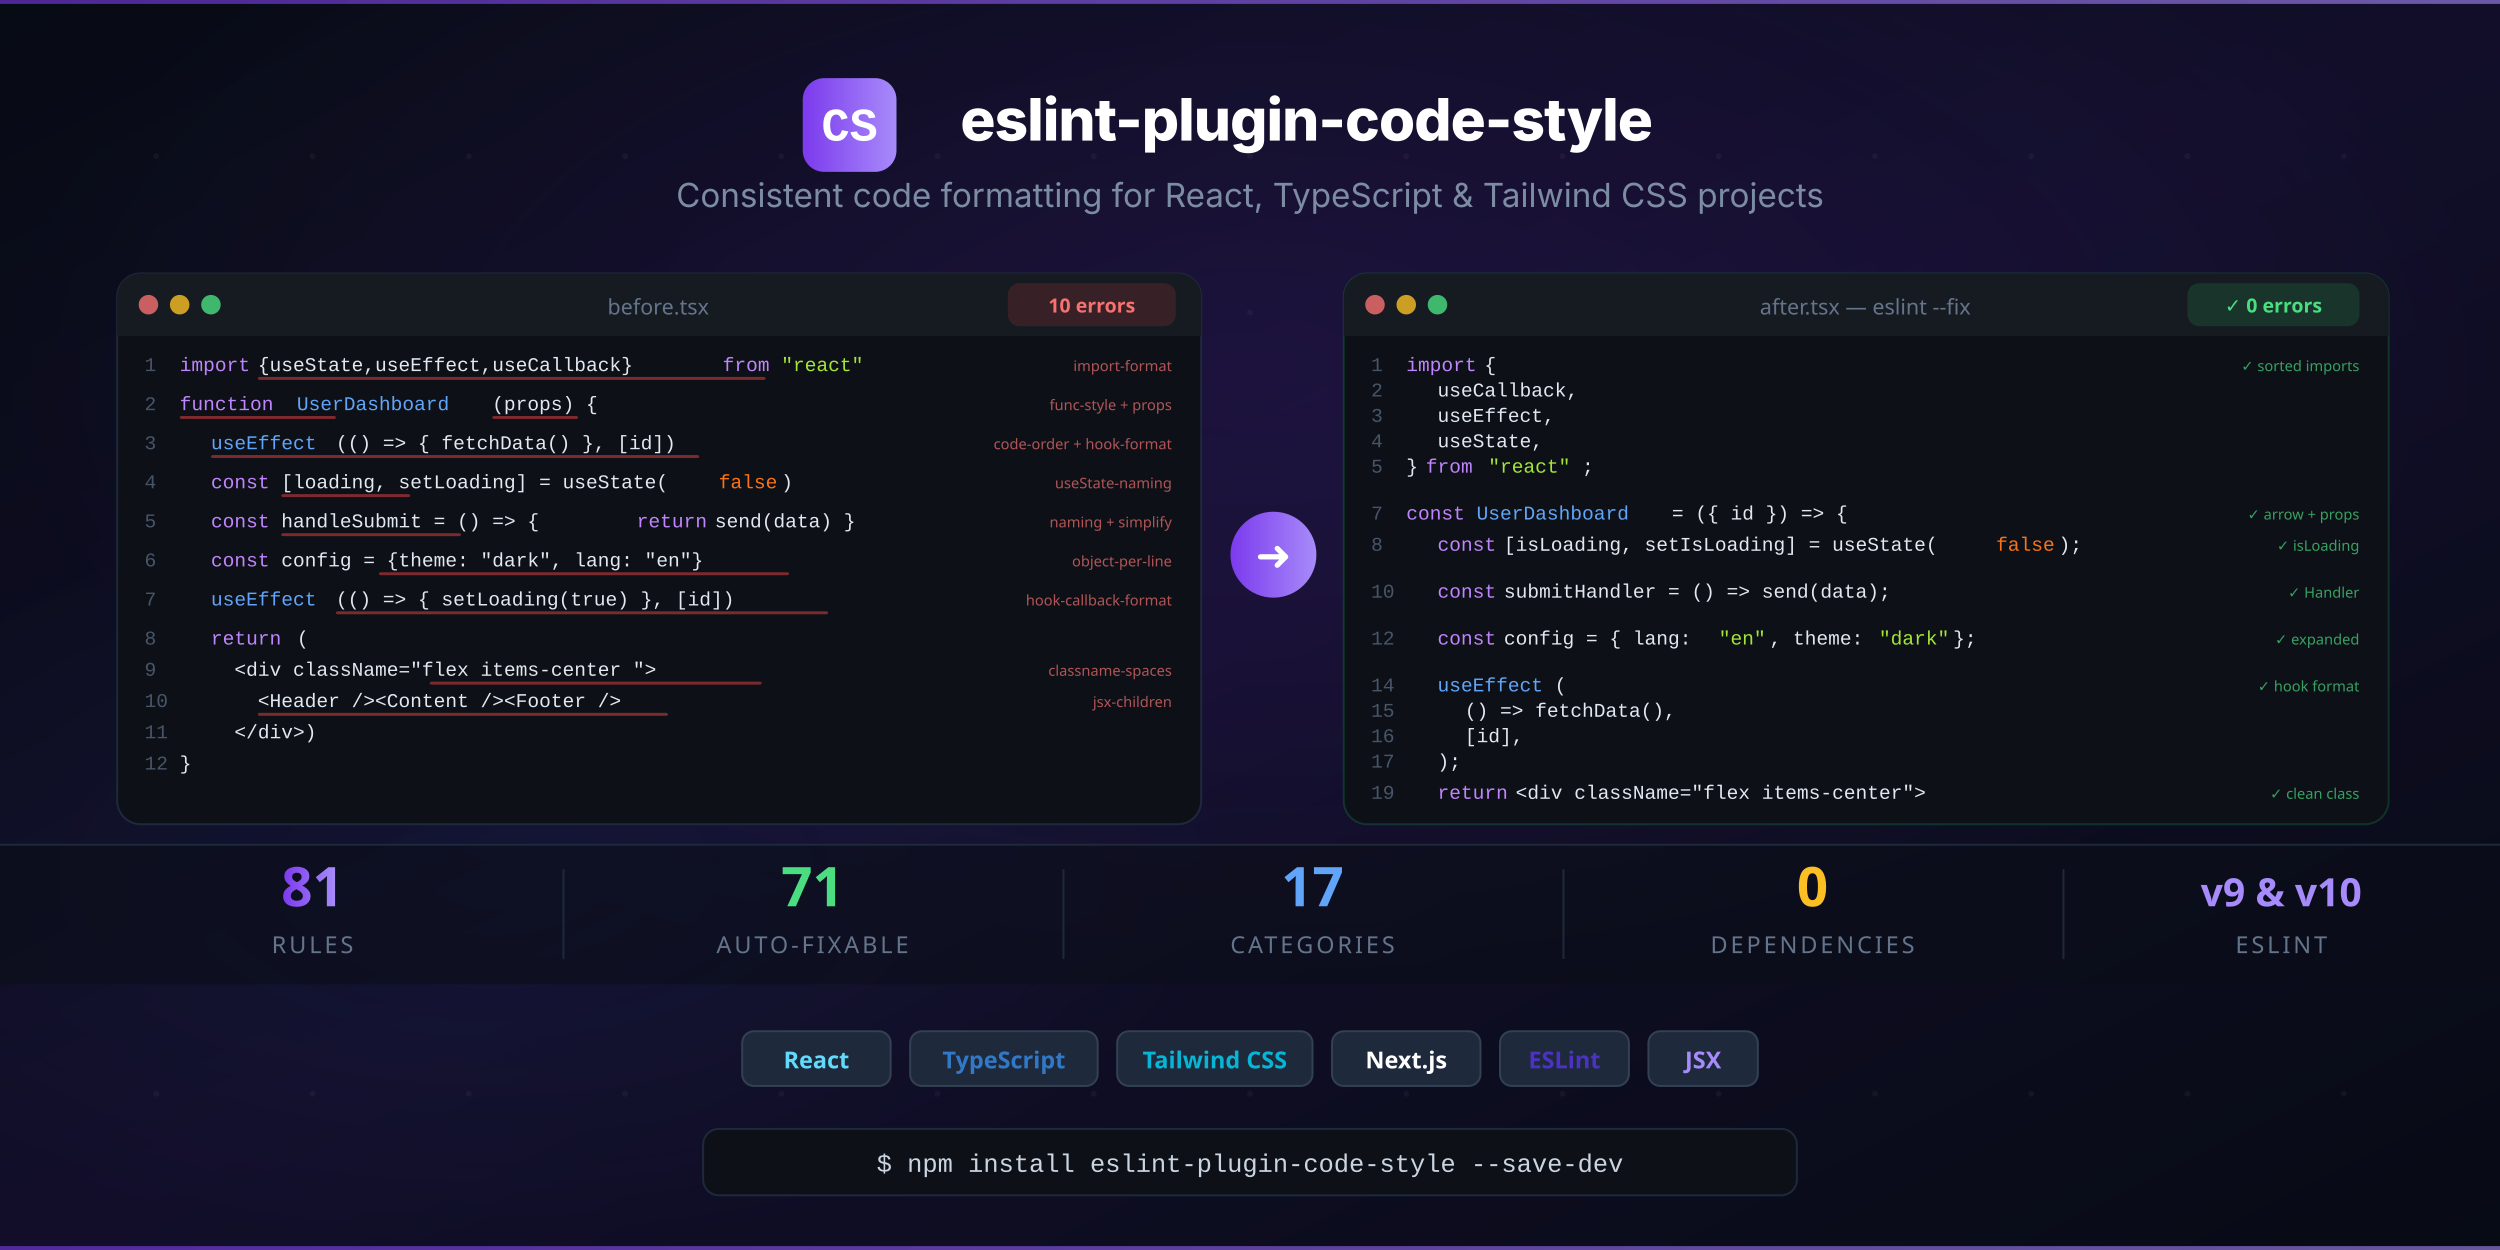
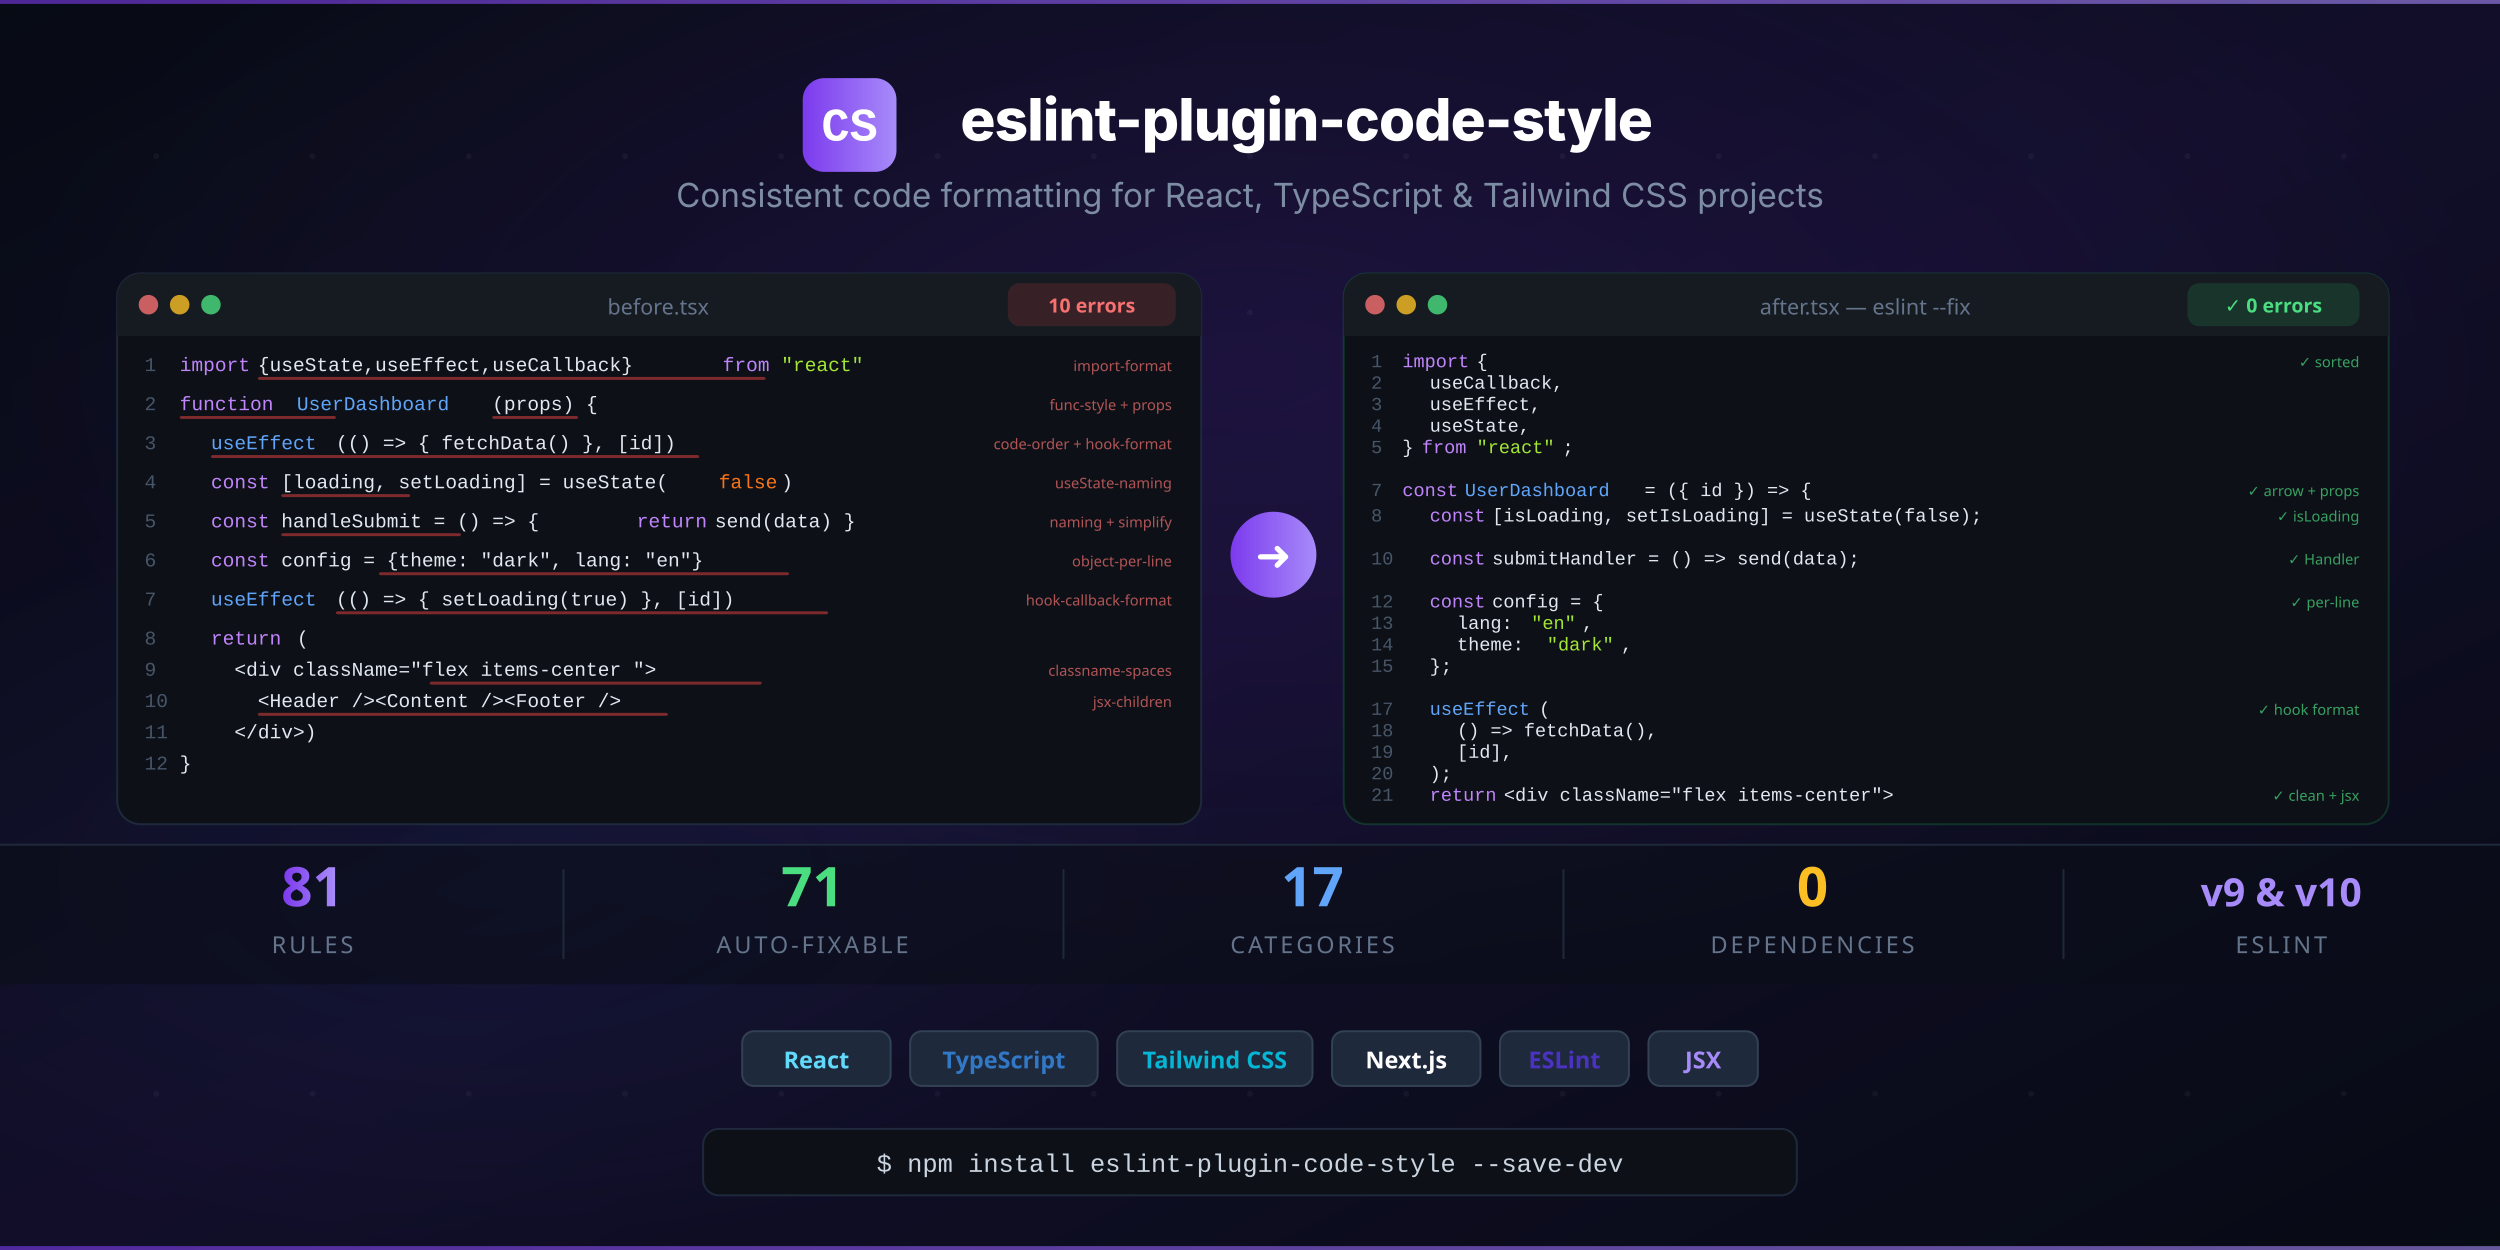
<svg xmlns="http://www.w3.org/2000/svg" viewBox="0 0 1280 640" fill="none">
  <defs>
    <linearGradient id="bg" x1="0%" y1="0%" x2="100%" y2="100%">
      <stop offset="0%" stop-color="#070b14" />
      <stop offset="50%" stop-color="#120e2a" />
      <stop offset="100%" stop-color="#070b14" />
    </linearGradient>
    <linearGradient id="accent" x1="0%" y1="0%" x2="100%" y2="0%">
      <stop offset="0%" stop-color="#7c3aed" />
      <stop offset="100%" stop-color="#a78bfa" />
    </linearGradient>
    <linearGradient id="green" x1="0%" y1="0%" x2="100%" y2="0%">
      <stop offset="0%" stop-color="#22c55e" />
      <stop offset="100%" stop-color="#4ade80" />
    </linearGradient>
    <linearGradient id="red" x1="0%" y1="0%" x2="100%" y2="0%">
      <stop offset="0%" stop-color="#ef4444" />
      <stop offset="100%" stop-color="#f87171" />
    </linearGradient>
    <radialGradient id="glow1" cx="50%" cy="30%" r="50%">
      <stop offset="0%" stop-color="#7c3aed" stop-opacity="0.12" />
      <stop offset="100%" stop-color="#7c3aed" stop-opacity="0" />
    </radialGradient>
    <radialGradient id="glow2" cx="20%" cy="70%" r="30%">
      <stop offset="0%" stop-color="#3b82f6" stop-opacity="0.06" />
      <stop offset="100%" stop-color="#3b82f6" stop-opacity="0" />
    </radialGradient>
  </defs>
  <rect width="1280" height="640" fill="url(#bg)" />
  <rect width="1280" height="640" fill="url(#glow1)" />
  <rect width="1280" height="640" fill="url(#glow2)" />
  <g opacity="0.04" fill="white">
    <circle cx="80" cy="80" r="1.5" />
    <circle cx="160" cy="80" r="1.5" />
    <circle cx="240" cy="80" r="1.5" />
    <circle cx="320" cy="80" r="1.5" />
    <circle cx="400" cy="80" r="1.5" />
    <circle cx="480" cy="80" r="1.5" />
    <circle cx="560" cy="80" r="1.5" />
    <circle cx="640" cy="80" r="1.5" />
    <circle cx="720" cy="80" r="1.5" />
    <circle cx="800" cy="80" r="1.5" />
    <circle cx="880" cy="80" r="1.5" />
    <circle cx="960" cy="80" r="1.5" />
    <circle cx="1040" cy="80" r="1.5" />
    <circle cx="1120" cy="80" r="1.5" />
    <circle cx="1200" cy="80" r="1.5" />
    <circle cx="80" cy="160" r="1.5" />
    <circle cx="160" cy="160" r="1.5" />
    <circle cx="240" cy="160" r="1.5" />
    <circle cx="320" cy="160" r="1.5" />
    <circle cx="400" cy="160" r="1.5" />
    <circle cx="480" cy="160" r="1.5" />
    <circle cx="560" cy="160" r="1.5" />
    <circle cx="640" cy="160" r="1.5" />
    <circle cx="720" cy="160" r="1.5" />
    <circle cx="800" cy="160" r="1.5" />
    <circle cx="880" cy="160" r="1.5" />
    <circle cx="960" cy="160" r="1.5" />
    <circle cx="1040" cy="160" r="1.5" />
    <circle cx="1120" cy="160" r="1.5" />
    <circle cx="1200" cy="160" r="1.5" />
    <circle cx="80" cy="560" r="1.5" />
    <circle cx="160" cy="560" r="1.5" />
    <circle cx="240" cy="560" r="1.5" />
    <circle cx="320" cy="560" r="1.5" />
    <circle cx="400" cy="560" r="1.5" />
    <circle cx="480" cy="560" r="1.5" />
    <circle cx="560" cy="560" r="1.5" />
    <circle cx="640" cy="560" r="1.5" />
    <circle cx="720" cy="560" r="1.5" />
    <circle cx="800" cy="560" r="1.5" />
    <circle cx="880" cy="560" r="1.5" />
    <circle cx="960" cy="560" r="1.5" />
    <circle cx="1040" cy="560" r="1.5" />
    <circle cx="1120" cy="560" r="1.5" />
    <circle cx="1200" cy="560" r="1.5" />
  </g>
  <rect y="0" width="1280" height="2" fill="url(#accent)" opacity="0.6" />
  <rect x="411" y="40" width="48" height="48" rx="11" fill="url(#accent)" />
  <text x="435" y="72" text-anchor="middle" font-family="'Courier New', monospace" font-size="24" font-weight="700" fill="white">CS</text>
  <text x="669" y="72" text-anchor="middle" font-family="system-ui, -apple-system, sans-serif" font-size="30" font-weight="800" fill="white" letter-spacing="-0.5">eslint-plugin-code-style</text>
  <text x="640" y="106" text-anchor="middle" font-family="system-ui, -apple-system, sans-serif" font-size="17" fill="#7c8ca3">Consistent code formatting for React, TypeScript &amp; Tailwind CSS projects</text>
  <g transform="translate(60, 140)">
    <rect width="555" height="282" rx="12" fill="#0d1117" stroke="#1e293b" stroke-width="1" />
    <rect width="555" height="32" rx="12" fill="#161b22" />
    <rect y="22" width="555" height="10" fill="#161b22" />
    <circle cx="16" cy="16" r="5" fill="#f87171" opacity="0.8" />
    <circle cx="32" cy="16" r="5" fill="#fbbf24" opacity="0.8" />
    <circle cx="48" cy="16" r="5" fill="#4ade80" opacity="0.8" />
    <text x="277" y="21" text-anchor="middle" font-family="system-ui, sans-serif" font-size="11" fill="#64748b">before.tsx</text>
    <rect x="456" y="5" width="86" height="22" rx="6" fill="#ef4444" opacity="0.15" />
    <text x="499" y="20" text-anchor="middle" font-family="system-ui, sans-serif" font-size="10" font-weight="600" fill="#f87171">10 errors</text>
    <text x="14" y="50" font-family="'Courier New', monospace" font-size="10" fill="#475569">1</text>
    <text x="32" y="50" font-family="'Courier New', monospace" font-size="10" fill="#c084fc">import</text>
    <text x="72" y="50" font-family="'Courier New', monospace" font-size="10" fill="#e2e8f0">{useState,useEffect,useCallback}</text>
    <text x="310" y="50" font-family="'Courier New', monospace" font-size="10" fill="#c084fc">from</text>
    <text x="340" y="50" font-family="'Courier New', monospace" font-size="10" fill="#a3e635">"react"</text>
    <rect x="72" y="53" width="260" height="1.5" rx="1" fill="#ef4444" opacity="0.5" />
    <text x="14" y="70" font-family="'Courier New', monospace" font-size="10" fill="#475569">2</text>
    <text x="32" y="70" font-family="'Courier New', monospace" font-size="10" fill="#c084fc">function</text>
    <text x="92" y="70" font-family="'Courier New', monospace" font-size="10" fill="#60a5fa">UserDashboard</text>
    <text x="192" y="70" font-family="'Courier New', monospace" font-size="10" fill="#e2e8f0">(props) {</text>
    <rect x="32" y="73" width="80" height="1.5" rx="1" fill="#ef4444" opacity="0.5" />
    <rect x="192" y="73" width="44" height="1.5" rx="1" fill="#ef4444" opacity="0.5" />
    <text x="14" y="90" font-family="'Courier New', monospace" font-size="10" fill="#475569">3</text>
    <text x="48" y="90" font-family="'Courier New', monospace" font-size="10" fill="#60a5fa">useEffect</text>
    <text x="112" y="90" font-family="'Courier New', monospace" font-size="10" fill="#e2e8f0">(() =&gt; { fetchData() }, [id])</text>
    <rect x="48" y="93" width="250" height="1.5" rx="1" fill="#ef4444" opacity="0.5" />
    <text x="14" y="110" font-family="'Courier New', monospace" font-size="10" fill="#475569">4</text>
    <text x="48" y="110" font-family="'Courier New', monospace" font-size="10" fill="#c084fc">const</text>
    <text x="84" y="110" font-family="'Courier New', monospace" font-size="10" fill="#e2e8f0">[loading, setLoading] = useState(</text>
    <text x="308" y="110" font-family="'Courier New', monospace" font-size="10" fill="#f97316">false</text>
    <text x="340" y="110" font-family="'Courier New', monospace" font-size="10" fill="#e2e8f0">)</text>
    <rect x="84" y="113" width="66" height="1.5" rx="1" fill="#ef4444" opacity="0.5" />
    <text x="14" y="130" font-family="'Courier New', monospace" font-size="10" fill="#475569">5</text>
    <text x="48" y="130" font-family="'Courier New', monospace" font-size="10" fill="#c084fc">const</text>
    <text x="84" y="130" font-family="'Courier New', monospace" font-size="10" fill="#e2e8f0">handleSubmit = () =&gt; {</text>
    <text x="266" y="130" font-family="'Courier New', monospace" font-size="10" fill="#c084fc">return</text>
    <text x="306" y="130" font-family="'Courier New', monospace" font-size="10" fill="#e2e8f0">send(data) }</text>
    <rect x="84" y="133" width="92" height="1.5" rx="1" fill="#ef4444" opacity="0.5" />
    <text x="14" y="150" font-family="'Courier New', monospace" font-size="10" fill="#475569">6</text>
    <text x="48" y="150" font-family="'Courier New', monospace" font-size="10" fill="#c084fc">const</text>
    <text x="84" y="150" font-family="'Courier New', monospace" font-size="10" fill="#e2e8f0">config = {theme: "dark", lang: "en"}</text>
    <rect x="134" y="153" width="210" height="1.5" rx="1" fill="#ef4444" opacity="0.5" />
    <text x="14" y="170" font-family="'Courier New', monospace" font-size="10" fill="#475569">7</text>
    <text x="48" y="170" font-family="'Courier New', monospace" font-size="10" fill="#60a5fa">useEffect</text>
    <text x="112" y="170" font-family="'Courier New', monospace" font-size="10" fill="#e2e8f0">(() =&gt; { setLoading(true) }, [id])</text>
    <rect x="112" y="173" width="252" height="1.5" rx="1" fill="#ef4444" opacity="0.5" />
    <text x="14" y="190" font-family="'Courier New', monospace" font-size="10" fill="#475569">8</text>
    <text x="48" y="190" font-family="'Courier New', monospace" font-size="10" fill="#c084fc">return</text>
    <text x="92" y="190" font-family="'Courier New', monospace" font-size="10" fill="#e2e8f0">(</text>
    <text x="14" y="206" font-family="'Courier New', monospace" font-size="10" fill="#475569">9</text>
    <text x="60" y="206" font-family="'Courier New', monospace" font-size="10" fill="#e2e8f0">&lt;div className="flex  items-center "&gt;</text>
    <rect x="160" y="209" width="170" height="1.5" rx="1" fill="#ef4444" opacity="0.5" />
    <text x="14" y="222" font-family="'Courier New', monospace" font-size="10" fill="#475569">10</text>
    <text x="72" y="222" font-family="'Courier New', monospace" font-size="10" fill="#e2e8f0">&lt;Header /&gt;&lt;Content /&gt;&lt;Footer /&gt;</text>
    <rect x="72" y="225" width="210" height="1.5" rx="1" fill="#ef4444" opacity="0.5" />
    <text x="14" y="238" font-family="'Courier New', monospace" font-size="10" fill="#475569">11</text>
    <text x="60" y="238" font-family="'Courier New', monospace" font-size="10" fill="#e2e8f0">&lt;/div&gt;)</text>
    <text x="14" y="254" font-family="'Courier New', monospace" font-size="10" fill="#475569">12</text>
    <text x="32" y="254" font-family="'Courier New', monospace" font-size="10" fill="#e2e8f0">}</text>
    <text x="540" y="50" text-anchor="end" font-family="system-ui, sans-serif" font-size="7.5" fill="#f87171" opacity="0.7">import-format</text>
    <text x="540" y="70" text-anchor="end" font-family="system-ui, sans-serif" font-size="7.5" fill="#f87171" opacity="0.7">func-style + props</text>
    <text x="540" y="90" text-anchor="end" font-family="system-ui, sans-serif" font-size="7.5" fill="#f87171" opacity="0.7">code-order + hook-format</text>
    <text x="540" y="110" text-anchor="end" font-family="system-ui, sans-serif" font-size="7.5" fill="#f87171" opacity="0.7">useState-naming</text>
    <text x="540" y="130" text-anchor="end" font-family="system-ui, sans-serif" font-size="7.5" fill="#f87171" opacity="0.7">naming + simplify</text>
    <text x="540" y="150" text-anchor="end" font-family="system-ui, sans-serif" font-size="7.5" fill="#f87171" opacity="0.7">object-per-line</text>
    <text x="540" y="170" text-anchor="end" font-family="system-ui, sans-serif" font-size="7.5" fill="#f87171" opacity="0.7">hook-callback-format</text>
    <text x="540" y="206" text-anchor="end" font-family="system-ui, sans-serif" font-size="7.5" fill="#f87171" opacity="0.7">classname-spaces</text>
    <text x="540" y="222" text-anchor="end" font-family="system-ui, sans-serif" font-size="7.5" fill="#f87171" opacity="0.7">jsx-children</text>
  </g>
  <g transform="translate(630, 262)">
    <rect x="0" y="0" width="44" height="44" rx="22" fill="url(#accent)" />
    <text x="22" y="30" text-anchor="middle" font-family="system-ui, sans-serif" font-size="22" fill="white">➜</text>
  </g>
  <g transform="translate(688, 140)">
    <rect width="535" height="282" rx="12" fill="#0d1117" stroke="#22c55e" stroke-width="1" stroke-opacity="0.2" />
    <rect width="535" height="32" rx="12" fill="#161b22" />
    <rect y="22" width="535" height="10" fill="#161b22" />
    <circle cx="16" cy="16" r="5" fill="#f87171" opacity="0.8" />
    <circle cx="32" cy="16" r="5" fill="#fbbf24" opacity="0.8" />
    <circle cx="48" cy="16" r="5" fill="#4ade80" opacity="0.8" />
    <text x="267" y="21" text-anchor="middle" font-family="system-ui, sans-serif" font-size="11" fill="#64748b">after.tsx — eslint --fix</text>
    <rect x="432" y="5" width="88" height="22" rx="6" fill="#22c55e" opacity="0.15" />
    <text x="476" y="20" text-anchor="middle" font-family="system-ui, sans-serif" font-size="10" font-weight="600" fill="#4ade80">✓ 0 errors</text>
-     <text x="14" y="50" font-family="'Courier New', monospace" font-size="10" fill="#475569">1</text>
-     <text x="32" y="50" font-family="'Courier New', monospace" font-size="10" fill="#c084fc">import</text>
-     <text x="72" y="50" font-family="'Courier New', monospace" font-size="10" fill="#e2e8f0">{</text>
-     <text x="14" y="63" font-family="'Courier New', monospace" font-size="10" fill="#475569">2</text>
-     <text x="48" y="63" font-family="'Courier New', monospace" font-size="10" fill="#e2e8f0">useCallback,</text>
-     <text x="14" y="76" font-family="'Courier New', monospace" font-size="10" fill="#475569">3</text>
-     <text x="48" y="76" font-family="'Courier New', monospace" font-size="10" fill="#e2e8f0">useEffect,</text>
-     <text x="14" y="89" font-family="'Courier New', monospace" font-size="10" fill="#475569">4</text>
-     <text x="48" y="89" font-family="'Courier New', monospace" font-size="10" fill="#e2e8f0">useState,</text>
-     <text x="14" y="102" font-family="'Courier New', monospace" font-size="10" fill="#475569">5</text>
-     <text x="32" y="102" font-family="'Courier New', monospace" font-size="10" fill="#e2e8f0">}</text>
-     <text x="42" y="102" font-family="'Courier New', monospace" font-size="10" fill="#c084fc">from</text>
-     <text x="74" y="102" font-family="'Courier New', monospace" font-size="10" fill="#a3e635">"react"</text>
-     <text x="122" y="102" font-family="'Courier New', monospace" font-size="10" fill="#e2e8f0">;</text>
-     <text x="14" y="126" font-family="'Courier New', monospace" font-size="10" fill="#475569">7</text>
-     <text x="32" y="126" font-family="'Courier New', monospace" font-size="10" fill="#c084fc">const</text>
-     <text x="68" y="126" font-family="'Courier New', monospace" font-size="10" fill="#60a5fa">UserDashboard</text>
-     <text x="168" y="126" font-family="'Courier New', monospace" font-size="10" fill="#e2e8f0">= ({ id }) =&gt; {</text>
-     <text x="14" y="142" font-family="'Courier New', monospace" font-size="10" fill="#475569">8</text>
-     <text x="48" y="142" font-family="'Courier New', monospace" font-size="10" fill="#c084fc">const</text>
-     <text x="82" y="142" font-family="'Courier New', monospace" font-size="10" fill="#e2e8f0">[isLoading, setIsLoading] = useState(</text>
-     <text x="334" y="142" font-family="'Courier New', monospace" font-size="10" fill="#f97316">false</text>
-     <text x="366" y="142" font-family="'Courier New', monospace" font-size="10" fill="#e2e8f0">);</text>
-     <text x="14" y="166" font-family="'Courier New', monospace" font-size="10" fill="#475569">10</text>
-     <text x="48" y="166" font-family="'Courier New', monospace" font-size="10" fill="#c084fc">const</text>
-     <text x="82" y="166" font-family="'Courier New', monospace" font-size="10" fill="#e2e8f0">submitHandler = () =&gt; send(data);</text>
-     <text x="14" y="190" font-family="'Courier New', monospace" font-size="10" fill="#475569">12</text>
-     <text x="48" y="190" font-family="'Courier New', monospace" font-size="10" fill="#c084fc">const</text>
-     <text x="82" y="190" font-family="'Courier New', monospace" font-size="10" fill="#e2e8f0">config = { lang: </text>
-     <text x="192" y="190" font-family="'Courier New', monospace" font-size="10" fill="#a3e635">"en"</text>
-     <text x="218" y="190" font-family="'Courier New', monospace" font-size="10" fill="#e2e8f0">, theme: </text>
-     <text x="274" y="190" font-family="'Courier New', monospace" font-size="10" fill="#a3e635">"dark"</text>
-     <text x="312" y="190" font-family="'Courier New', monospace" font-size="10" fill="#e2e8f0">};</text>
-     <text x="14" y="214" font-family="'Courier New', monospace" font-size="10" fill="#475569">14</text>
-     <text x="48" y="214" font-family="'Courier New', monospace" font-size="10" fill="#60a5fa">useEffect</text>
-     <text x="108" y="214" font-family="'Courier New', monospace" font-size="10" fill="#e2e8f0">(</text>
-     <text x="14" y="227" font-family="'Courier New', monospace" font-size="10" fill="#475569">15</text>
-     <text x="62" y="227" font-family="'Courier New', monospace" font-size="10" fill="#e2e8f0">() =&gt; fetchData(),</text>
-     <text x="14" y="240" font-family="'Courier New', monospace" font-size="10" fill="#475569">16</text>
-     <text x="62" y="240" font-family="'Courier New', monospace" font-size="10" fill="#e2e8f0">[id],</text>
-     <text x="14" y="253" font-family="'Courier New', monospace" font-size="10" fill="#475569">17</text>
-     <text x="48" y="253" font-family="'Courier New', monospace" font-size="10" fill="#e2e8f0">);</text>
-     <text x="14" y="269" font-family="'Courier New', monospace" font-size="10" fill="#475569">19</text>
-     <text x="48" y="269" font-family="'Courier New', monospace" font-size="10" fill="#c084fc">return</text>
-     <text x="88" y="269" font-family="'Courier New', monospace" font-size="10" fill="#e2e8f0">&lt;div className="flex items-center"&gt;</text>
-     <text x="520" y="50" text-anchor="end" font-family="system-ui, sans-serif" font-size="7.5" fill="#4ade80" opacity="0.7">✓ sorted imports</text>
-     <text x="520" y="126" text-anchor="end" font-family="system-ui, sans-serif" font-size="7.5" fill="#4ade80" opacity="0.7">✓ arrow + props</text>
-     <text x="520" y="142" text-anchor="end" font-family="system-ui, sans-serif" font-size="7.5" fill="#4ade80" opacity="0.7">✓ isLoading</text>
-     <text x="520" y="166" text-anchor="end" font-family="system-ui, sans-serif" font-size="7.5" fill="#4ade80" opacity="0.7">✓ Handler</text>
-     <text x="520" y="190" text-anchor="end" font-family="system-ui, sans-serif" font-size="7.5" fill="#4ade80" opacity="0.7">✓ expanded</text>
-     <text x="520" y="214" text-anchor="end" font-family="system-ui, sans-serif" font-size="7.5" fill="#4ade80" opacity="0.7">✓ hook format</text>
-     <text x="520" y="269" text-anchor="end" font-family="system-ui, sans-serif" font-size="7.5" fill="#4ade80" opacity="0.7">✓ clean class</text>
+     <text x="14" y="48" font-family="'Courier New', monospace" font-size="9.5" fill="#475569">1</text>
+     <text x="30" y="48" font-family="'Courier New', monospace" font-size="9.5" fill="#c084fc">import</text>
+     <text x="68" y="48" font-family="'Courier New', monospace" font-size="9.5" fill="#e2e8f0">{</text>
+     <text x="14" y="59" font-family="'Courier New', monospace" font-size="9.5" fill="#475569">2</text>
+     <text x="44" y="59" font-family="'Courier New', monospace" font-size="9.5" fill="#e2e8f0">useCallback,</text>
+     <text x="14" y="70" font-family="'Courier New', monospace" font-size="9.5" fill="#475569">3</text>
+     <text x="44" y="70" font-family="'Courier New', monospace" font-size="9.5" fill="#e2e8f0">useEffect,</text>
+     <text x="14" y="81" font-family="'Courier New', monospace" font-size="9.5" fill="#475569">4</text>
+     <text x="44" y="81" font-family="'Courier New', monospace" font-size="9.5" fill="#e2e8f0">useState,</text>
+     <text x="14" y="92" font-family="'Courier New', monospace" font-size="9.5" fill="#475569">5</text>
+     <text x="30" y="92" font-family="'Courier New', monospace" font-size="9.5" fill="#e2e8f0">} </text>
+     <text x="40" y="92" font-family="'Courier New', monospace" font-size="9.5" fill="#c084fc">from</text>
+     <text x="68" y="92" font-family="'Courier New', monospace" font-size="9.5" fill="#a3e635">"react"</text>
+     <text x="112" y="92" font-family="'Courier New', monospace" font-size="9.5" fill="#e2e8f0">;</text>
+     <text x="14" y="114" font-family="'Courier New', monospace" font-size="9.5" fill="#475569">7</text>
+     <text x="30" y="114" font-family="'Courier New', monospace" font-size="9.5" fill="#c084fc">const</text>
+     <text x="62" y="114" font-family="'Courier New', monospace" font-size="9.5" fill="#60a5fa">UserDashboard</text>
+     <text x="154" y="114" font-family="'Courier New', monospace" font-size="9.5" fill="#e2e8f0">= ({ id }) =&gt; {</text>
+     <text x="14" y="127" font-family="'Courier New', monospace" font-size="9.5" fill="#475569">8</text>
+     <text x="44" y="127" font-family="'Courier New', monospace" font-size="9.5" fill="#c084fc">const</text>
+     <text x="76" y="127" font-family="'Courier New', monospace" font-size="9.5" fill="#e2e8f0">[isLoading, setIsLoading] = useState(false);</text>
+     <text x="14" y="149" font-family="'Courier New', monospace" font-size="9.5" fill="#475569">10</text>
+     <text x="44" y="149" font-family="'Courier New', monospace" font-size="9.5" fill="#c084fc">const</text>
+     <text x="76" y="149" font-family="'Courier New', monospace" font-size="9.5" fill="#e2e8f0">submitHandler = () =&gt; send(data);</text>
+     <text x="14" y="171" font-family="'Courier New', monospace" font-size="9.5" fill="#475569">12</text>
+     <text x="44" y="171" font-family="'Courier New', monospace" font-size="9.5" fill="#c084fc">const</text>
+     <text x="76" y="171" font-family="'Courier New', monospace" font-size="9.5" fill="#e2e8f0">config = {</text>
+     <text x="14" y="182" font-family="'Courier New', monospace" font-size="9.5" fill="#475569">13</text>
+     <text x="58" y="182" font-family="'Courier New', monospace" font-size="9.5" fill="#e2e8f0">lang: </text>
+     <text x="96" y="182" font-family="'Courier New', monospace" font-size="9.5" fill="#a3e635">"en"</text>
+     <text x="122" y="182" font-family="'Courier New', monospace" font-size="9.5" fill="#e2e8f0">,</text>
+     <text x="14" y="193" font-family="'Courier New', monospace" font-size="9.5" fill="#475569">14</text>
+     <text x="58" y="193" font-family="'Courier New', monospace" font-size="9.5" fill="#e2e8f0">theme: </text>
+     <text x="104" y="193" font-family="'Courier New', monospace" font-size="9.5" fill="#a3e635">"dark"</text>
+     <text x="142" y="193" font-family="'Courier New', monospace" font-size="9.5" fill="#e2e8f0">,</text>
+     <text x="14" y="204" font-family="'Courier New', monospace" font-size="9.5" fill="#475569">15</text>
+     <text x="44" y="204" font-family="'Courier New', monospace" font-size="9.5" fill="#e2e8f0">};</text>
+     <text x="14" y="226" font-family="'Courier New', monospace" font-size="9.5" fill="#475569">17</text>
+     <text x="44" y="226" font-family="'Courier New', monospace" font-size="9.5" fill="#60a5fa">useEffect</text>
+     <text x="100" y="226" font-family="'Courier New', monospace" font-size="9.5" fill="#e2e8f0">(</text>
+     <text x="14" y="237" font-family="'Courier New', monospace" font-size="9.5" fill="#475569">18</text>
+     <text x="58" y="237" font-family="'Courier New', monospace" font-size="9.5" fill="#e2e8f0">() =&gt; fetchData(),</text>
+     <text x="14" y="248" font-family="'Courier New', monospace" font-size="9.5" fill="#475569">19</text>
+     <text x="58" y="248" font-family="'Courier New', monospace" font-size="9.5" fill="#e2e8f0">[id],</text>
+     <text x="14" y="259" font-family="'Courier New', monospace" font-size="9.5" fill="#475569">20</text>
+     <text x="44" y="259" font-family="'Courier New', monospace" font-size="9.5" fill="#e2e8f0">);</text>
+     <text x="14" y="270" font-family="'Courier New', monospace" font-size="9.5" fill="#475569">21</text>
+     <text x="44" y="270" font-family="'Courier New', monospace" font-size="9.5" fill="#c084fc">return</text>
+     <text x="82" y="270" font-family="'Courier New', monospace" font-size="9.5" fill="#e2e8f0">&lt;div className="flex items-center"&gt;</text>
+     <text x="520" y="48" text-anchor="end" font-family="system-ui, sans-serif" font-size="7.5" fill="#4ade80" opacity="0.7">✓ sorted</text>
+     <text x="520" y="114" text-anchor="end" font-family="system-ui, sans-serif" font-size="7.5" fill="#4ade80" opacity="0.7">✓ arrow + props</text>
+     <text x="520" y="127" text-anchor="end" font-family="system-ui, sans-serif" font-size="7.5" fill="#4ade80" opacity="0.7">✓ isLoading</text>
+     <text x="520" y="149" text-anchor="end" font-family="system-ui, sans-serif" font-size="7.5" fill="#4ade80" opacity="0.7">✓ Handler</text>
+     <text x="520" y="171" text-anchor="end" font-family="system-ui, sans-serif" font-size="7.5" fill="#4ade80" opacity="0.7">✓ per-line</text>
+     <text x="520" y="226" text-anchor="end" font-family="system-ui, sans-serif" font-size="7.5" fill="#4ade80" opacity="0.7">✓ hook format</text>
+     <text x="520" y="270" text-anchor="end" font-family="system-ui, sans-serif" font-size="7.5" fill="#4ade80" opacity="0.7">✓ clean + jsx</text>
  </g>
  <rect x="0" y="432" width="1280" height="72" fill="#0a0e18" opacity="0.6" />
  <rect x="0" y="432" width="1280" height="1" fill="#1e293b" />
  <text x="160" y="464" text-anchor="middle" font-family="system-ui, sans-serif" font-size="28" font-weight="800" fill="url(#accent)">81</text>
  <text x="160" y="488" text-anchor="middle" font-family="system-ui, sans-serif" font-size="12" font-weight="500" fill="#64748b" letter-spacing="1.5">RULES</text>
  <rect x="288" y="445" width="1" height="46" fill="#1e293b" />
  <text x="416" y="464" text-anchor="middle" font-family="system-ui, sans-serif" font-size="28" font-weight="800" fill="#4ade80">71</text>
  <text x="416" y="488" text-anchor="middle" font-family="system-ui, sans-serif" font-size="12" font-weight="500" fill="#64748b" letter-spacing="1.5">AUTO-FIXABLE</text>
  <rect x="544" y="445" width="1" height="46" fill="#1e293b" />
  <text x="672" y="464" text-anchor="middle" font-family="system-ui, sans-serif" font-size="28" font-weight="800" fill="#60a5fa">17</text>
  <text x="672" y="488" text-anchor="middle" font-family="system-ui, sans-serif" font-size="12" font-weight="500" fill="#64748b" letter-spacing="1.5">CATEGORIES</text>
  <rect x="800" y="445" width="1" height="46" fill="#1e293b" />
  <text x="928" y="464" text-anchor="middle" font-family="system-ui, sans-serif" font-size="28" font-weight="800" fill="#fbbf24">0</text>
  <text x="928" y="488" text-anchor="middle" font-family="system-ui, sans-serif" font-size="12" font-weight="500" fill="#64748b" letter-spacing="1.5">DEPENDENCIES</text>
  <rect x="1056" y="445" width="1" height="46" fill="#1e293b" />
  <text x="1168" y="464" text-anchor="middle" font-family="system-ui, sans-serif" font-size="20" font-weight="800" fill="#a78bfa">v9 &amp; v10</text>
  <text x="1168" y="488" text-anchor="middle" font-family="system-ui, sans-serif" font-size="12" font-weight="500" fill="#64748b" letter-spacing="1.5">ESLINT</text>
  <rect x="380" y="528" width="76" height="28" rx="6" fill="#1e293b" stroke="#334155" stroke-width="1" />
  <text x="418" y="547" text-anchor="middle" font-family="system-ui, sans-serif" font-size="12" font-weight="600" fill="#61dafb">React</text>
  <rect x="466" y="528" width="96" height="28" rx="6" fill="#1e293b" stroke="#334155" stroke-width="1" />
  <text x="514" y="547" text-anchor="middle" font-family="system-ui, sans-serif" font-size="12" font-weight="600" fill="#3178c6">TypeScript</text>
  <rect x="572" y="528" width="100" height="28" rx="6" fill="#1e293b" stroke="#334155" stroke-width="1" />
  <text x="622" y="547" text-anchor="middle" font-family="system-ui, sans-serif" font-size="12" font-weight="600" fill="#06b6d4">Tailwind CSS</text>
  <rect x="682" y="528" width="76" height="28" rx="6" fill="#1e293b" stroke="#334155" stroke-width="1" />
  <text x="720" y="547" text-anchor="middle" font-family="system-ui, sans-serif" font-size="12" font-weight="600" fill="white">Next.js</text>
  <rect x="768" y="528" width="66" height="28" rx="6" fill="#1e293b" stroke="#334155" stroke-width="1" />
  <text x="801" y="547" text-anchor="middle" font-family="system-ui, sans-serif" font-size="12" font-weight="600" fill="#4b32c3">ESLint</text>
  <rect x="844" y="528" width="56" height="28" rx="6" fill="#1e293b" stroke="#334155" stroke-width="1" />
  <text x="872" y="547" text-anchor="middle" font-family="system-ui, sans-serif" font-size="12" font-weight="600" fill="#a78bfa">JSX</text>
  <rect x="360" y="578" width="560" height="34" rx="8" fill="#0d1117" stroke="#1e293b" stroke-width="1" />
  <text x="640" y="600" text-anchor="middle" font-family="'Courier New', monospace" font-size="13" fill="#cbd5e1">$ npm install eslint-plugin-code-style --save-dev</text>
  <rect y="638" width="1280" height="2" fill="url(#accent)" opacity="0.6" />
</svg>
